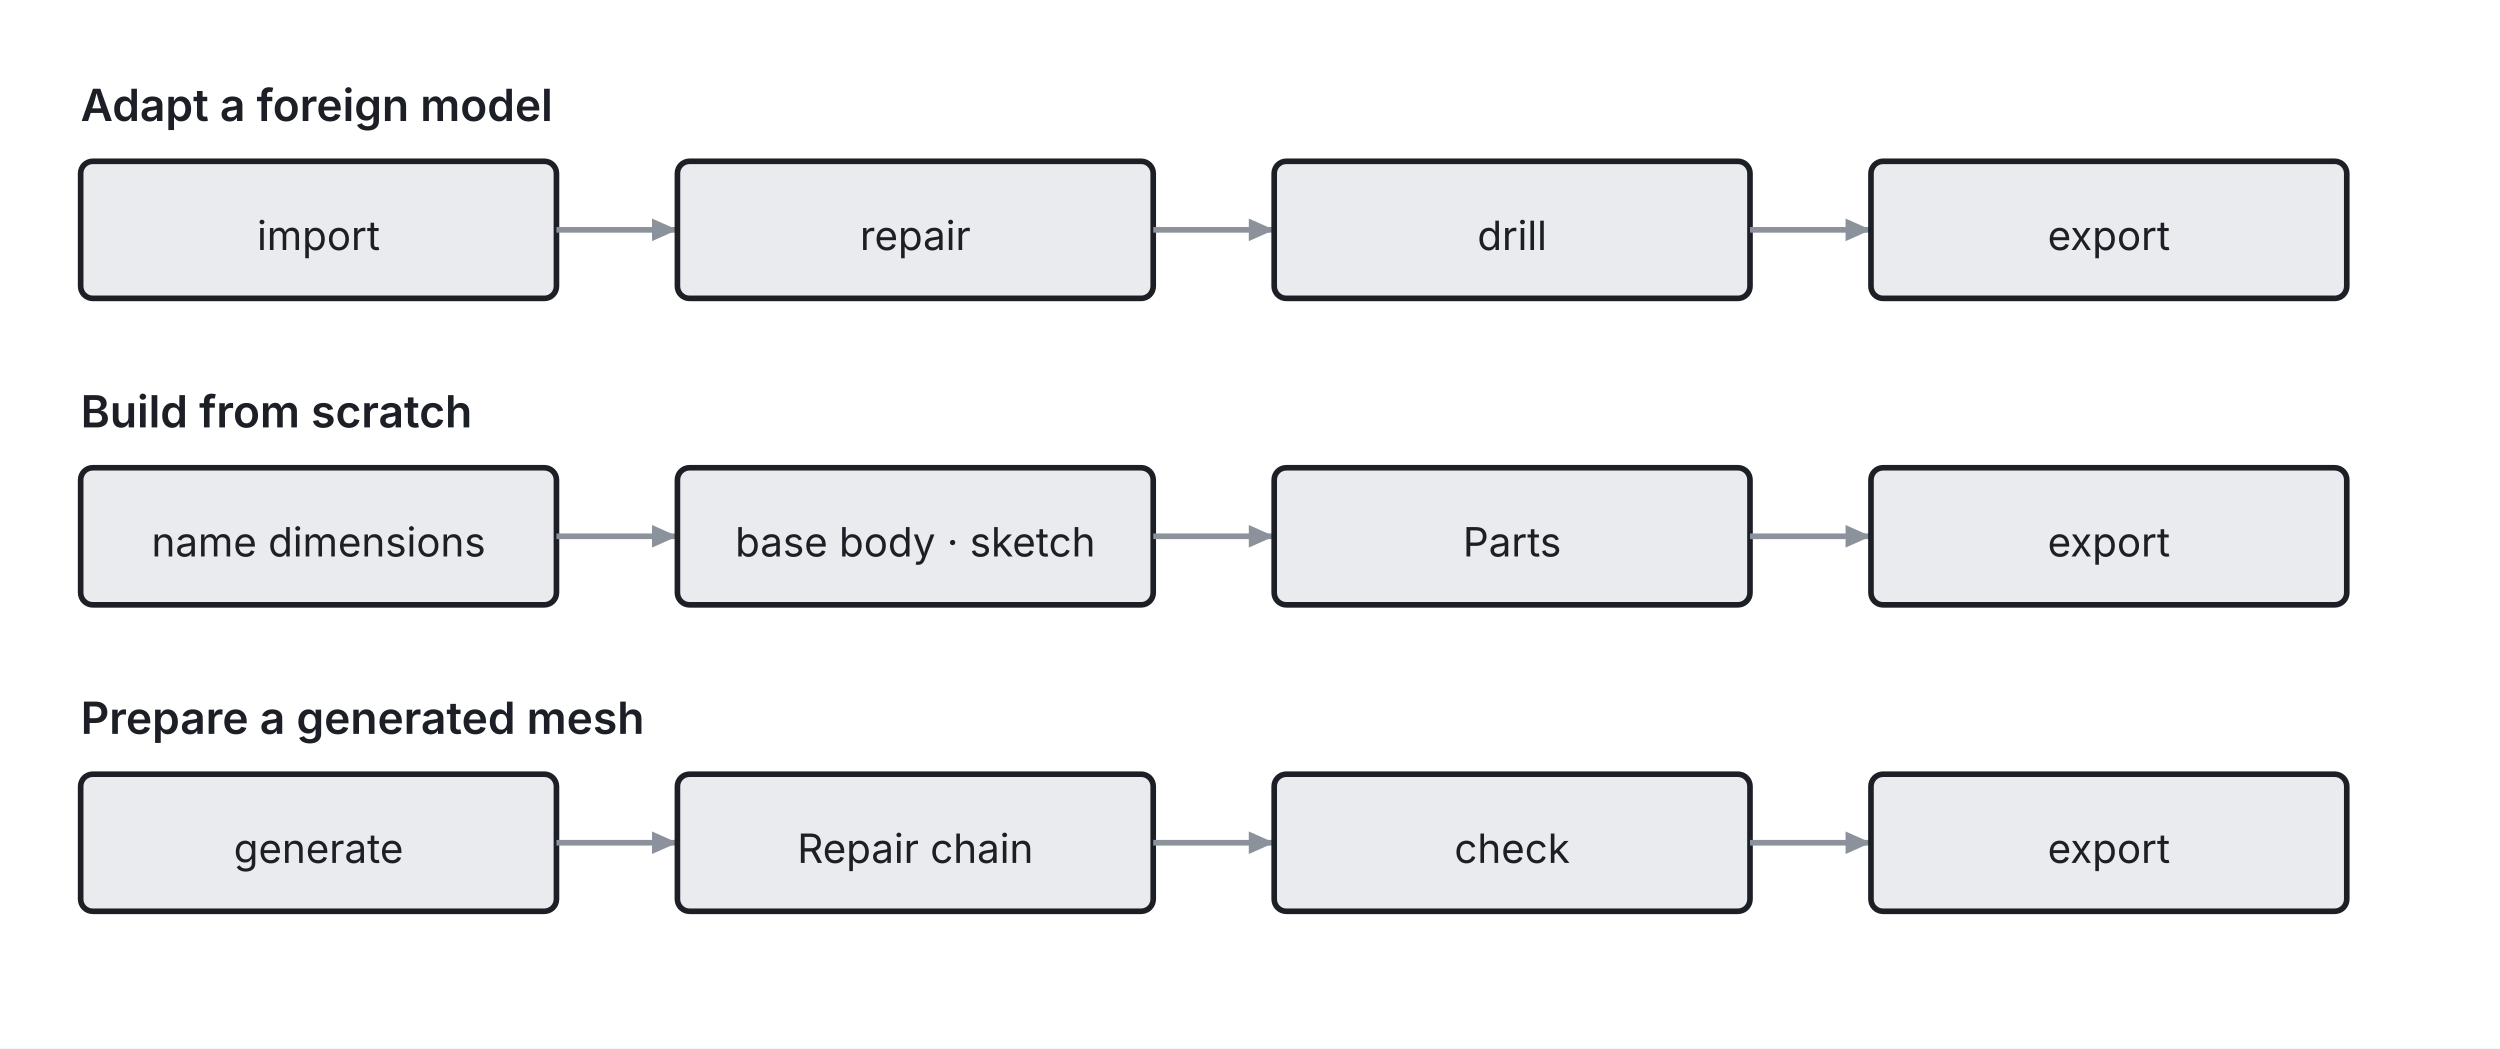
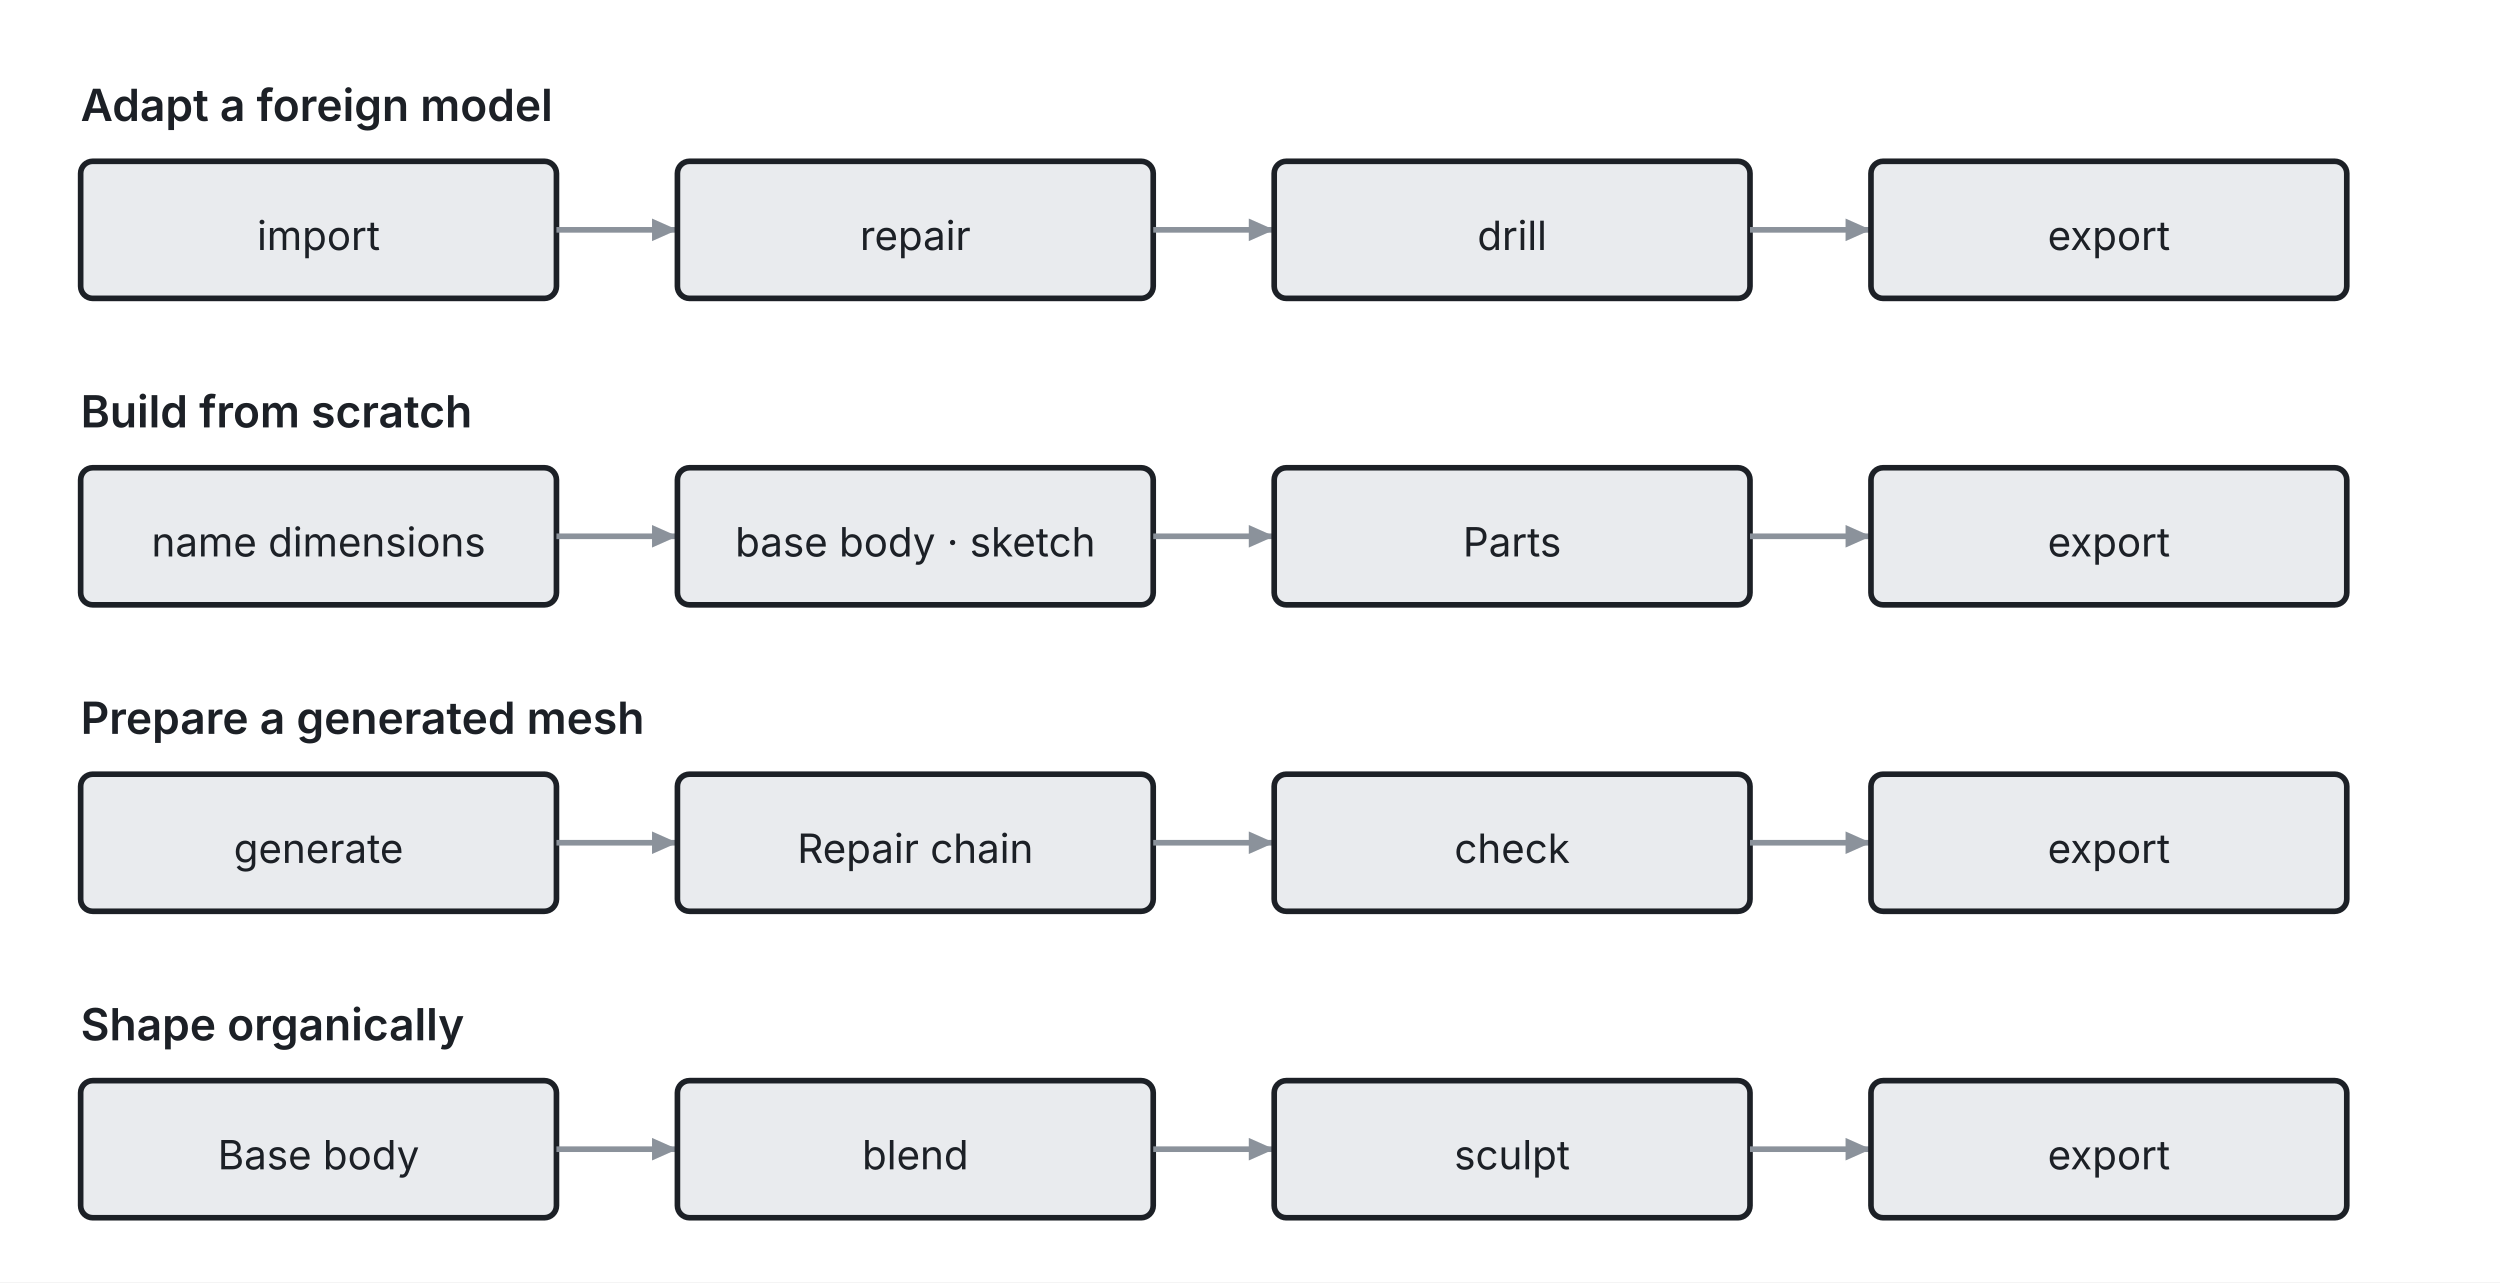
- <svg xmlns="http://www.w3.org/2000/svg" viewBox="0 0 620 260" width="620" height="260">
+ <svg xmlns="http://www.w3.org/2000/svg" viewBox="0 0 620 318" width="620" height="318">
  <defs>
    <marker id="arrow8b929b" viewBox="0 0 10 10" refX="9" refY="5" markerWidth="5" markerHeight="5" orient="auto-start-reverse">
      <path d="M 0 1 L 9 5 L 0 9 z" fill="#8b929b" />
    </marker>
  </defs>
-   <rect x="0" y="0" width="620" height="260" fill="#ffffff" />
+   <rect x="0" y="0" width="620" height="318" fill="#ffffff" />
  <text x="20" y="30" fill="#1c2026" font-size="11" font-family="system-ui, -apple-system, Segoe UI, sans-serif" text-anchor="start" font-weight="600">Adapt a foreign model</text>
  <rect x="20" y="40" width="118" height="34" rx="3" fill="#e9ebee" stroke="#1c2026" stroke-width="1.4" />
  <text x="79" y="62" fill="#1c2026" font-size="10" font-family="system-ui, -apple-system, Segoe UI, sans-serif" text-anchor="middle">import</text>
  <line x1="138" y1="57" x2="168" y2="57" stroke="#8b929b" stroke-width="1.4" marker-end="url(#arrow8b929b)" />
  <rect x="168" y="40" width="118" height="34" rx="3" fill="#e9ebee" stroke="#1c2026" stroke-width="1.4" />
  <text x="227" y="62" fill="#1c2026" font-size="10" font-family="system-ui, -apple-system, Segoe UI, sans-serif" text-anchor="middle">repair</text>
  <line x1="286" y1="57" x2="316" y2="57" stroke="#8b929b" stroke-width="1.4" marker-end="url(#arrow8b929b)" />
  <rect x="316" y="40" width="118" height="34" rx="3" fill="#e9ebee" stroke="#1c2026" stroke-width="1.4" />
  <text x="375" y="62" fill="#1c2026" font-size="10" font-family="system-ui, -apple-system, Segoe UI, sans-serif" text-anchor="middle">drill</text>
  <line x1="434" y1="57" x2="464" y2="57" stroke="#8b929b" stroke-width="1.4" marker-end="url(#arrow8b929b)" />
  <rect x="464" y="40" width="118" height="34" rx="3" fill="#e9ebee" stroke="#1c2026" stroke-width="1.4" />
  <text x="523" y="62" fill="#1c2026" font-size="10" font-family="system-ui, -apple-system, Segoe UI, sans-serif" text-anchor="middle">export</text>
  <text x="20" y="106" fill="#1c2026" font-size="11" font-family="system-ui, -apple-system, Segoe UI, sans-serif" text-anchor="start" font-weight="600">Build from scratch</text>
  <rect x="20" y="116" width="118" height="34" rx="3" fill="#e9ebee" stroke="#1c2026" stroke-width="1.4" />
  <text x="79" y="138" fill="#1c2026" font-size="10" font-family="system-ui, -apple-system, Segoe UI, sans-serif" text-anchor="middle">name dimensions</text>
  <line x1="138" y1="133" x2="168" y2="133" stroke="#8b929b" stroke-width="1.4" marker-end="url(#arrow8b929b)" />
  <rect x="168" y="116" width="118" height="34" rx="3" fill="#e9ebee" stroke="#1c2026" stroke-width="1.4" />
  <text x="227" y="138" fill="#1c2026" font-size="10" font-family="system-ui, -apple-system, Segoe UI, sans-serif" text-anchor="middle">base body · sketch</text>
  <line x1="286" y1="133" x2="316" y2="133" stroke="#8b929b" stroke-width="1.4" marker-end="url(#arrow8b929b)" />
  <rect x="316" y="116" width="118" height="34" rx="3" fill="#e9ebee" stroke="#1c2026" stroke-width="1.4" />
  <text x="375" y="138" fill="#1c2026" font-size="10" font-family="system-ui, -apple-system, Segoe UI, sans-serif" text-anchor="middle">Parts</text>
  <line x1="434" y1="133" x2="464" y2="133" stroke="#8b929b" stroke-width="1.4" marker-end="url(#arrow8b929b)" />
  <rect x="464" y="116" width="118" height="34" rx="3" fill="#e9ebee" stroke="#1c2026" stroke-width="1.4" />
  <text x="523" y="138" fill="#1c2026" font-size="10" font-family="system-ui, -apple-system, Segoe UI, sans-serif" text-anchor="middle">export</text>
  <text x="20" y="182" fill="#1c2026" font-size="11" font-family="system-ui, -apple-system, Segoe UI, sans-serif" text-anchor="start" font-weight="600">Prepare a generated mesh</text>
  <rect x="20" y="192" width="118" height="34" rx="3" fill="#e9ebee" stroke="#1c2026" stroke-width="1.4" />
  <text x="79" y="214" fill="#1c2026" font-size="10" font-family="system-ui, -apple-system, Segoe UI, sans-serif" text-anchor="middle">generate</text>
  <line x1="138" y1="209" x2="168" y2="209" stroke="#8b929b" stroke-width="1.4" marker-end="url(#arrow8b929b)" />
  <rect x="168" y="192" width="118" height="34" rx="3" fill="#e9ebee" stroke="#1c2026" stroke-width="1.4" />
  <text x="227" y="214" fill="#1c2026" font-size="10" font-family="system-ui, -apple-system, Segoe UI, sans-serif" text-anchor="middle">Repair chain</text>
  <line x1="286" y1="209" x2="316" y2="209" stroke="#8b929b" stroke-width="1.4" marker-end="url(#arrow8b929b)" />
  <rect x="316" y="192" width="118" height="34" rx="3" fill="#e9ebee" stroke="#1c2026" stroke-width="1.4" />
  <text x="375" y="214" fill="#1c2026" font-size="10" font-family="system-ui, -apple-system, Segoe UI, sans-serif" text-anchor="middle">check</text>
  <line x1="434" y1="209" x2="464" y2="209" stroke="#8b929b" stroke-width="1.4" marker-end="url(#arrow8b929b)" />
  <rect x="464" y="192" width="118" height="34" rx="3" fill="#e9ebee" stroke="#1c2026" stroke-width="1.4" />
  <text x="523" y="214" fill="#1c2026" font-size="10" font-family="system-ui, -apple-system, Segoe UI, sans-serif" text-anchor="middle">export</text>
+   <text x="20" y="258" fill="#1c2026" font-size="11" font-family="system-ui, -apple-system, Segoe UI, sans-serif" text-anchor="start" font-weight="600">Shape organically</text>
+   <rect x="20" y="268" width="118" height="34" rx="3" fill="#e9ebee" stroke="#1c2026" stroke-width="1.4" />
+   <text x="79" y="290" fill="#1c2026" font-size="10" font-family="system-ui, -apple-system, Segoe UI, sans-serif" text-anchor="middle">Base body</text>
+   <line x1="138" y1="285" x2="168" y2="285" stroke="#8b929b" stroke-width="1.4" marker-end="url(#arrow8b929b)" />
+   <rect x="168" y="268" width="118" height="34" rx="3" fill="#e9ebee" stroke="#1c2026" stroke-width="1.4" />
+   <text x="227" y="290" fill="#1c2026" font-size="10" font-family="system-ui, -apple-system, Segoe UI, sans-serif" text-anchor="middle">blend</text>
+   <line x1="286" y1="285" x2="316" y2="285" stroke="#8b929b" stroke-width="1.4" marker-end="url(#arrow8b929b)" />
+   <rect x="316" y="268" width="118" height="34" rx="3" fill="#e9ebee" stroke="#1c2026" stroke-width="1.4" />
+   <text x="375" y="290" fill="#1c2026" font-size="10" font-family="system-ui, -apple-system, Segoe UI, sans-serif" text-anchor="middle">sculpt</text>
+   <line x1="434" y1="285" x2="464" y2="285" stroke="#8b929b" stroke-width="1.4" marker-end="url(#arrow8b929b)" />
+   <rect x="464" y="268" width="118" height="34" rx="3" fill="#e9ebee" stroke="#1c2026" stroke-width="1.4" />
+   <text x="523" y="290" fill="#1c2026" font-size="10" font-family="system-ui, -apple-system, Segoe UI, sans-serif" text-anchor="middle">export</text>
</svg>
